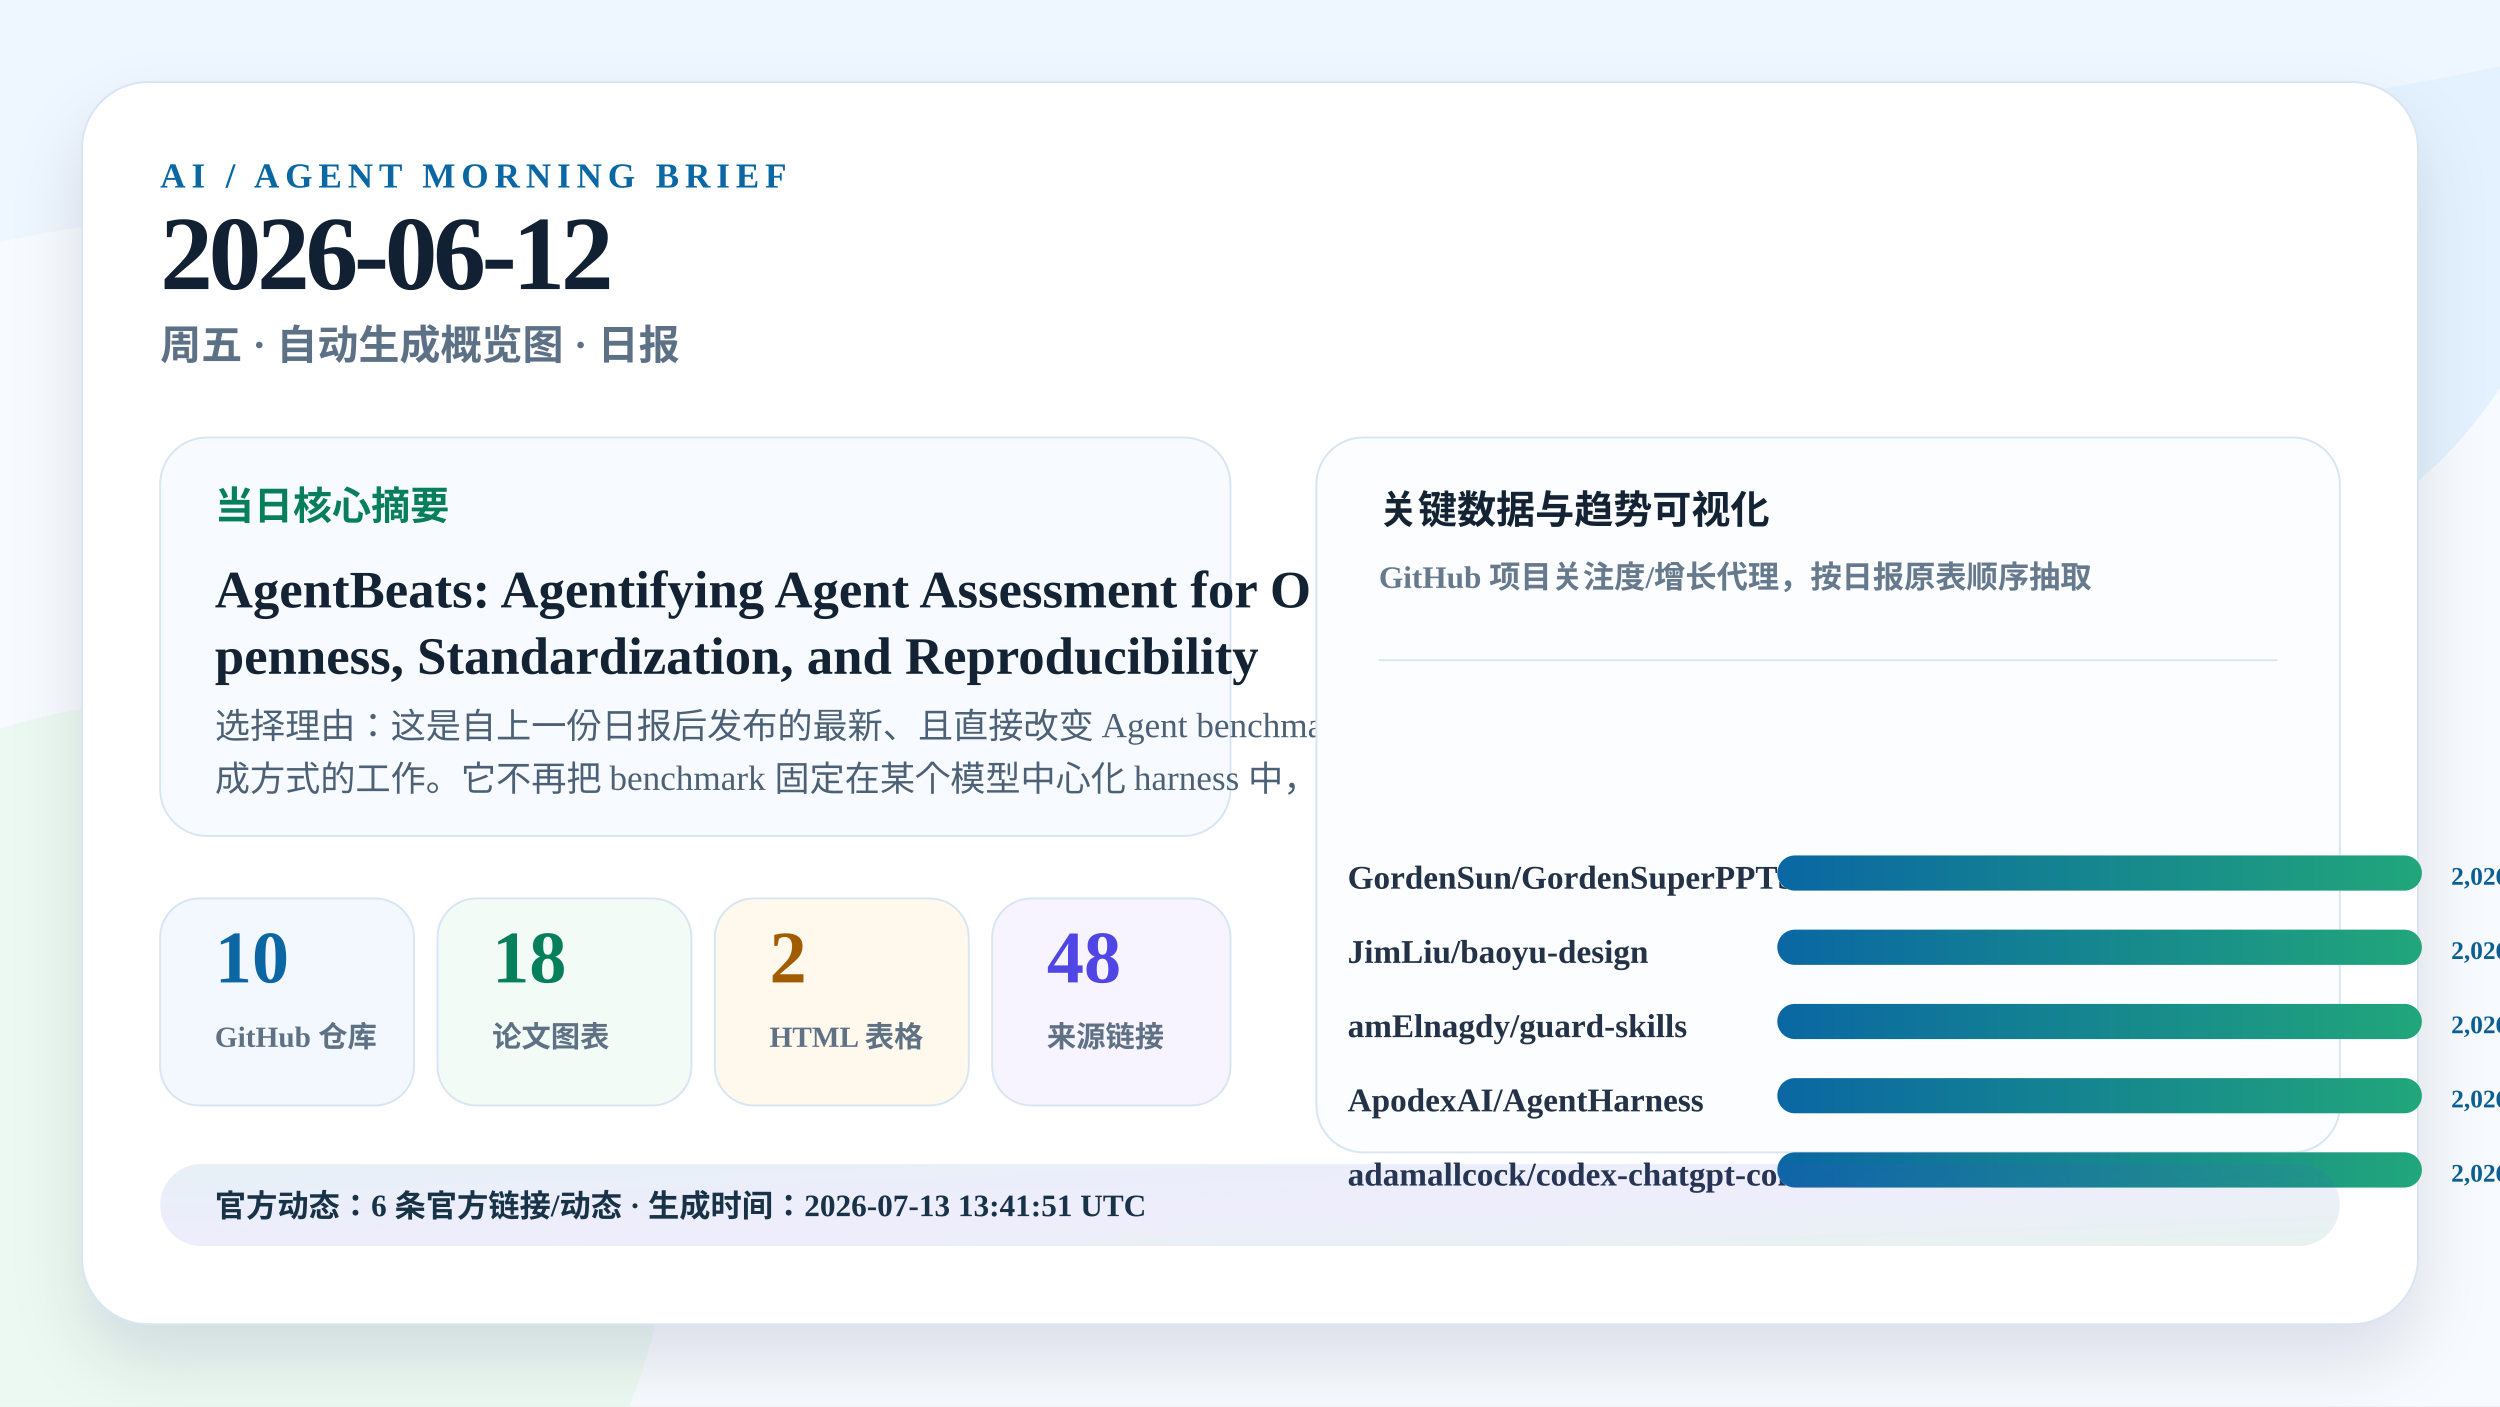
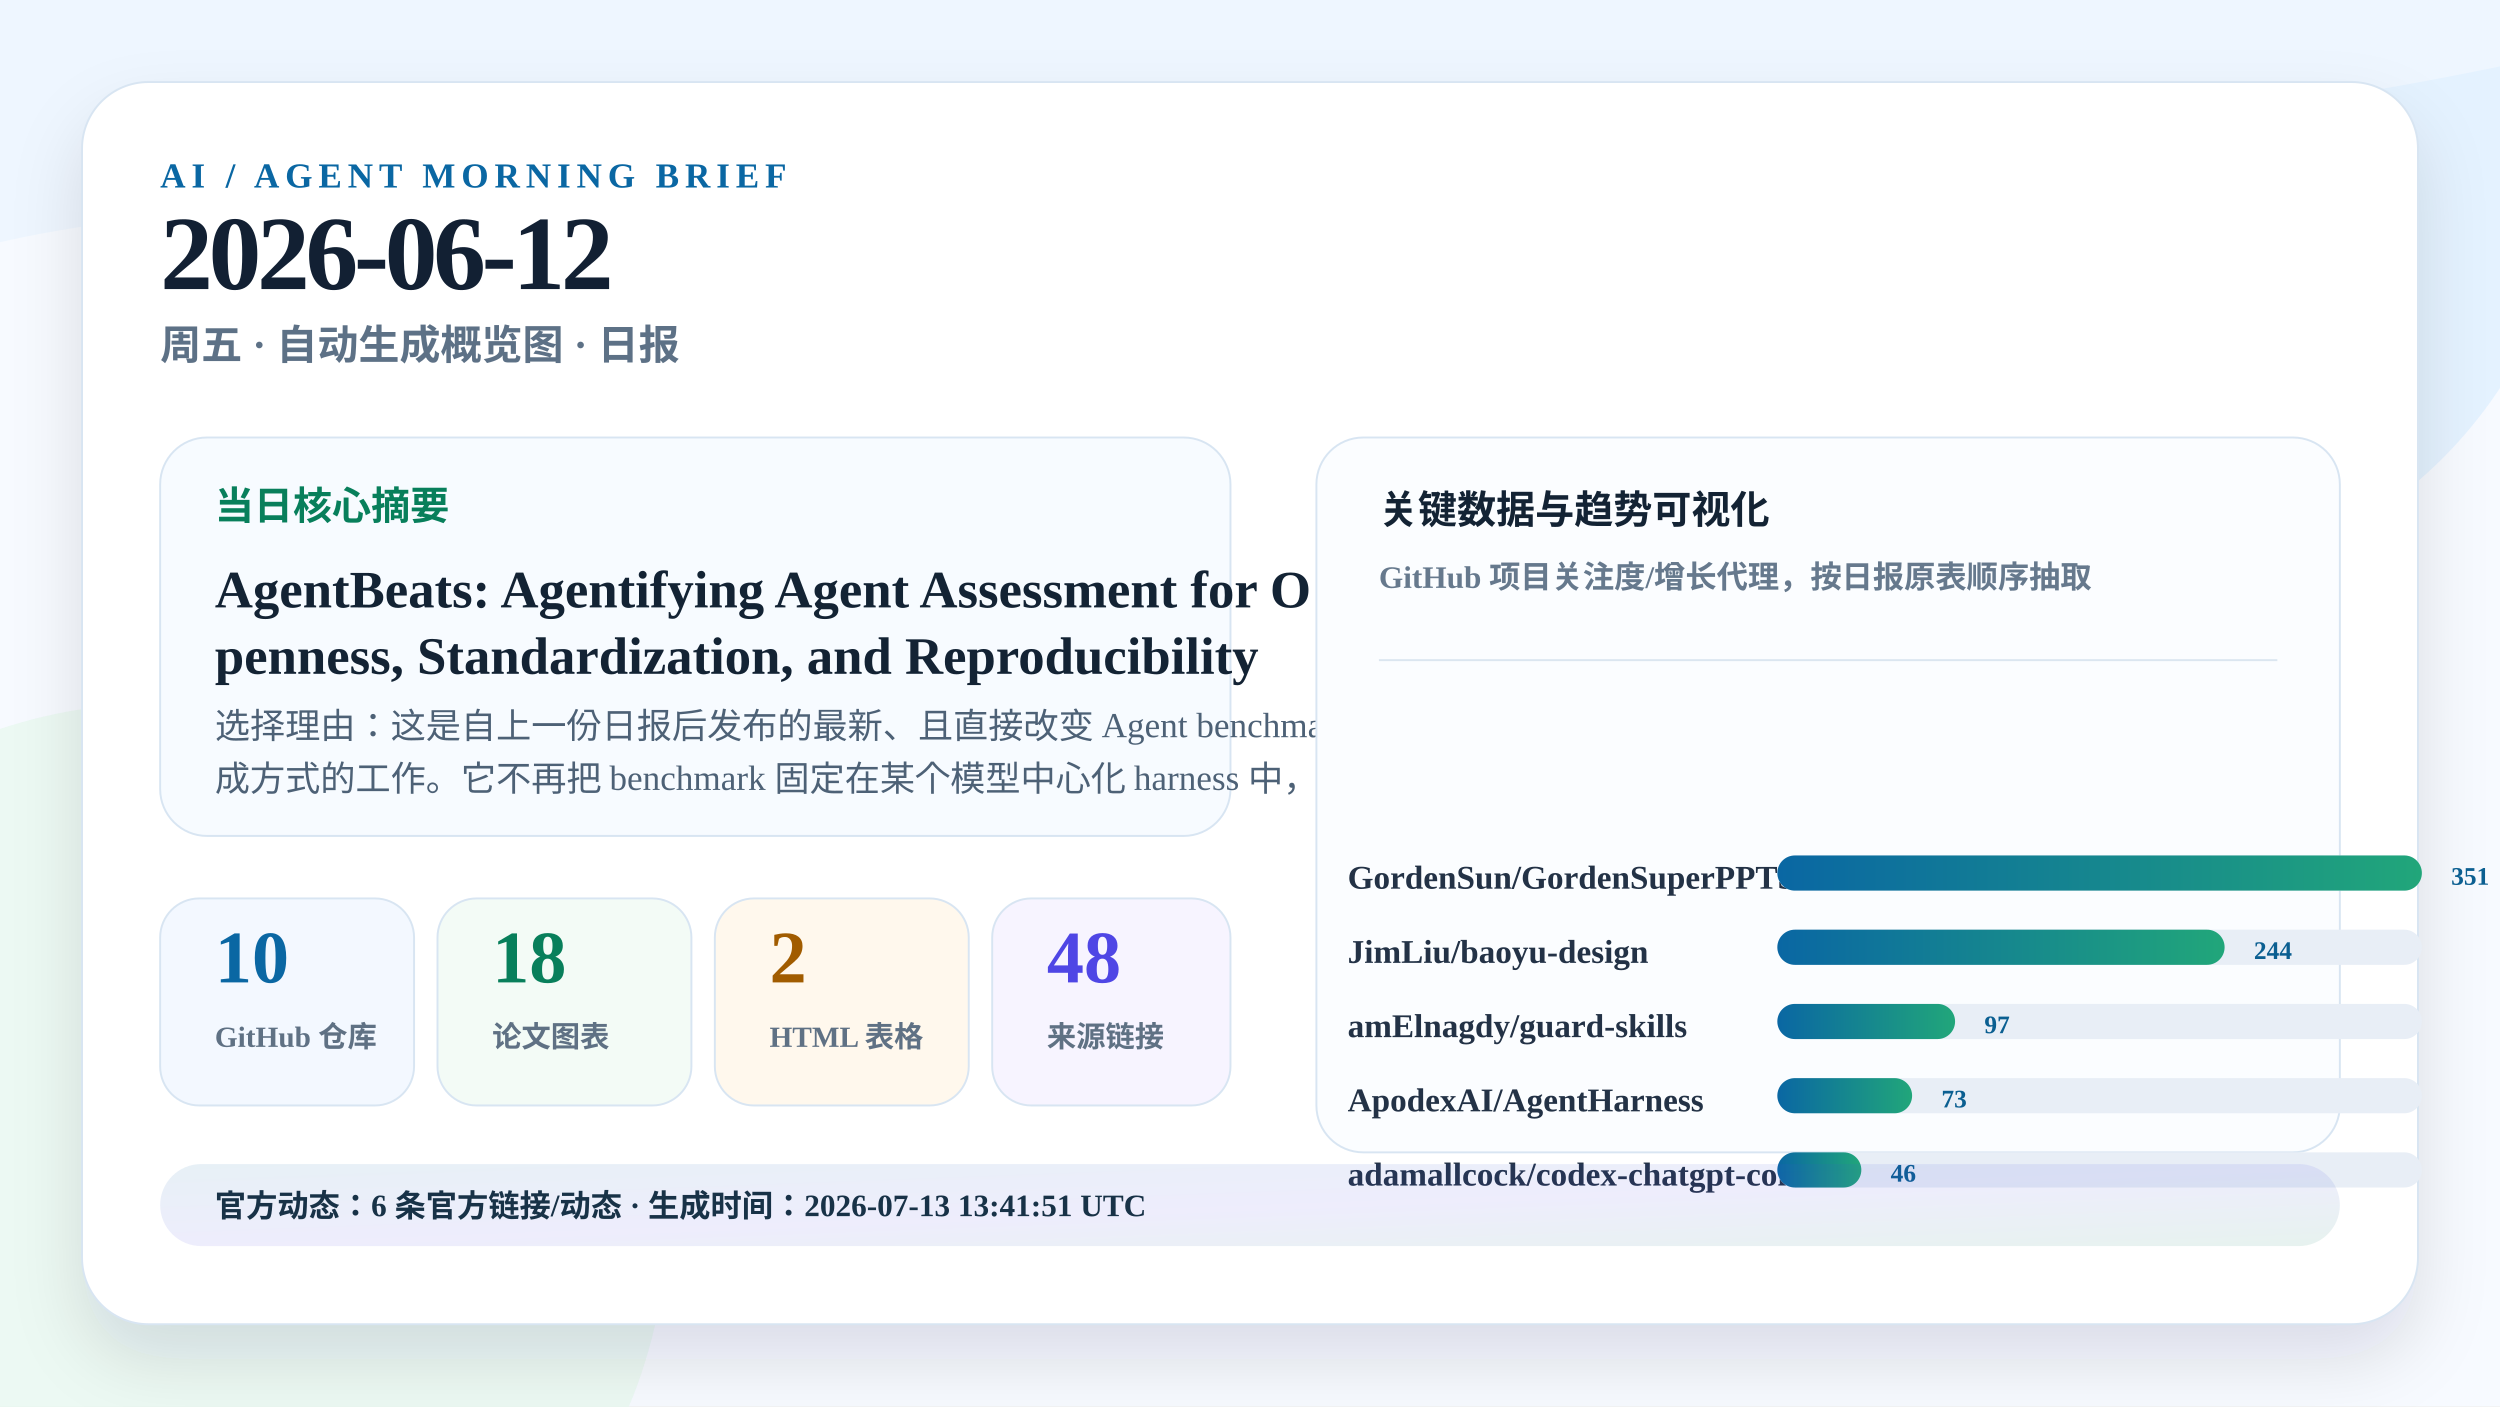
<svg xmlns="http://www.w3.org/2000/svg" width="1280" height="720" viewBox="0 0 1280 720" role="img" aria-label="2026-06-12 AI Agent 晨间简报概览">
  <defs>
    <linearGradient id="accent" x1="0" y1="0" x2="1" y2="1">
      <stop offset="0%" stop-color="#0a67a3" />
      <stop offset="52%" stop-color="#4f46e5" />
      <stop offset="100%" stop-color="#087f5b" />
    </linearGradient>
    <linearGradient id="barGradient" x1="0" y1="0" x2="1" y2="0">
      <stop offset="0%" stop-color="#0a67a3" />
      <stop offset="100%" stop-color="#21a67a" />
    </linearGradient>
    <filter id="shadow" x="-10%" y="-10%" width="120%" height="130%">
      <feDropShadow dx="0" dy="18" stdDeviation="18" flood-color="#102030" flood-opacity="0.12" />
    </filter>
  </defs>
  <rect width="1280" height="720" fill="#f7faff" />
  <circle cx="1088" cy="72" r="230" fill="#dfefff" opacity="0.78" />
  <circle cx="82" cy="620" r="260" fill="#e7f8ef" opacity="0.72" />
  <path d="M0 124 C220 74 360 176 552 124 C790 60 980 96 1280 34 L1280 0 L0 0 Z" fill="#eef6ff" />
  <rect x="42" y="42" width="1196" height="636" rx="34" fill="white" filter="url(#shadow)" />
  <rect x="42" y="42" width="1196" height="636" rx="34" fill="none" stroke="#d8e5f2" />
  <text x="82" y="96" font-size="18" font-weight="800" letter-spacing="3" fill="#0a67a3">AI / AGENT MORNING BRIEF</text>
  <text x="82" y="148" font-size="54" font-weight="850" letter-spacing="-2.2" fill="#122033">2026-06-12</text>
  <text x="82" y="184" font-size="21" font-weight="650" fill="#5d7186">周五 · 自动生成概览图 · 日报</text>
  <rect x="82" y="224" width="548" height="204" rx="24" fill="#f7fbff" stroke="#d8e5f2" />
  <text x="110" y="266" font-size="20" font-weight="800" fill="#087f5b">当日核心摘要</text>
  <text x="110" y="311" font-size="27" font-weight="850" fill="#132334">AgentBeats: Agentifying Agent Assessment for O</text>
  <text x="110" y="345" font-size="27" font-weight="850" fill="#132334">penness, Standardization, and Reproducibility</text>
  <text x="110" y="378" font-size="18" font-weight="500" fill="#4d6176">选择理由：这是自上一份日报后发布的最新、且直接改变 Agent benchmark 集</text>
  <text x="110" y="405" font-size="18" font-weight="500" fill="#4d6176">成方式的工作。它不再把 benchmark 固定在某个模型中心化 harness 中，而是…</text>
  <g>
    <rect x="82" y="460" width="130" height="106" rx="20" fill="#f3f8ff" stroke="#d8e5f2" />
    <text x="110" y="503" font-size="38" font-weight="850" fill="#0a67a3">10</text>
    <text x="110" y="536" font-size="15" font-weight="700" fill="#5f7184">GitHub 仓库</text>
    <rect x="224" y="460" width="130" height="106" rx="20" fill="#f3fbf6" stroke="#d8e5f2" />
    <text x="252" y="503" font-size="38" font-weight="850" fill="#087f5b">18</text>
    <text x="252" y="536" font-size="15" font-weight="700" fill="#5f7184">论文图表</text>
    <rect x="366" y="460" width="130" height="106" rx="20" fill="#fff8ed" stroke="#d8e5f2" />
    <text x="394" y="503" font-size="38" font-weight="850" fill="#a15c00">2</text>
    <text x="394" y="536" font-size="15" font-weight="700" fill="#5f7184">HTML 表格</text>
    <rect x="508" y="460" width="122" height="106" rx="20" fill="#f7f4ff" stroke="#d8e5f2" />
    <text x="536" y="503" font-size="38" font-weight="850" fill="#4f46e5">48</text>
    <text x="536" y="536" font-size="15" font-weight="700" fill="#5f7184">来源链接</text>
  </g>
  <rect x="674" y="224" width="524" height="366" rx="24" fill="#fbfdff" stroke="#d8e5f2" />
  <text x="706" y="268" font-size="20" font-weight="850" fill="#132334">关键数据与趋势可视化</text>
  <text x="706" y="301" font-size="16" font-weight="600" fill="#66798d">GitHub 项目关注度/增长代理，按日报原表顺序抽取</text>
  <path d="M706 338 H1166" stroke="#dbe6f0" />
  <text x="690" y="455" font-size="17" font-weight="650" fill="#233246">GordenSun/GordenSuperPPTSkills</text>
  <rect x="910" y="438" width="330" height="18" rx="9" fill="#e8eef6" />
  <rect x="910" y="438" width="330" height="18" rx="9" fill="url(#barGradient)" />
-   <text x="1255" y="453" font-size="13" font-weight="700" fill="#0b5f91">2,026</text>
+   <text x="1255" y="453" font-size="13" font-weight="700" fill="#0b5f91">351</text>
  <text x="690" y="493" font-size="17" font-weight="650" fill="#233246">JimLiu/baoyu-design</text>
  <rect x="910" y="476" width="330" height="18" rx="9" fill="#e8eef6" />
-   <rect x="910" y="476" width="330" height="18" rx="9" fill="url(#barGradient)" />
-   <text x="1255" y="491" font-size="13" font-weight="700" fill="#0b5f91">2,026</text>
+   <rect x="910" y="476" width="229" height="18" rx="9" fill="url(#barGradient)" />
+   <text x="1154" y="491" font-size="13" font-weight="700" fill="#0b5f91">244</text>
  <text x="690" y="531" font-size="17" font-weight="650" fill="#233246">amElnagdy/guard-skills</text>
  <rect x="910" y="514" width="330" height="18" rx="9" fill="#e8eef6" />
-   <rect x="910" y="514" width="330" height="18" rx="9" fill="url(#barGradient)" />
-   <text x="1255" y="529" font-size="13" font-weight="700" fill="#0b5f91">2,026</text>
+   <rect x="910" y="514" width="91" height="18" rx="9" fill="url(#barGradient)" />
+   <text x="1016" y="529" font-size="13" font-weight="700" fill="#0b5f91">97</text>
  <text x="690" y="569" font-size="17" font-weight="650" fill="#233246">ApodexAI/AgentHarness</text>
  <rect x="910" y="552" width="330" height="18" rx="9" fill="#e8eef6" />
-   <rect x="910" y="552" width="330" height="18" rx="9" fill="url(#barGradient)" />
-   <text x="1255" y="567" font-size="13" font-weight="700" fill="#0b5f91">2,026</text>
+   <rect x="910" y="552" width="69" height="18" rx="9" fill="url(#barGradient)" />
+   <text x="994" y="567" font-size="13" font-weight="700" fill="#0b5f91">73</text>
  <text x="690" y="607" font-size="17" font-weight="650" fill="#233246">adamallcock/codex-chatgpt-control</text>
  <rect x="910" y="590" width="330" height="18" rx="9" fill="#e8eef6" />
-   <rect x="910" y="590" width="330" height="18" rx="9" fill="url(#barGradient)" />
-   <text x="1255" y="605" font-size="13" font-weight="700" fill="#0b5f91">2,026</text>
+   <rect x="910" y="590" width="43" height="18" rx="9" fill="url(#barGradient)" />
+   <text x="968" y="605" font-size="13" font-weight="700" fill="#0b5f91">46</text>
  <rect x="82" y="596" width="1116" height="42" rx="21" fill="url(#accent)" opacity="0.10" />
  <text x="110" y="623" font-size="16" font-weight="750" fill="#183247">官方动态：6 条官方链接/动态 · 生成时间：2026-07-13 13:41:51 UTC</text>
</svg>
